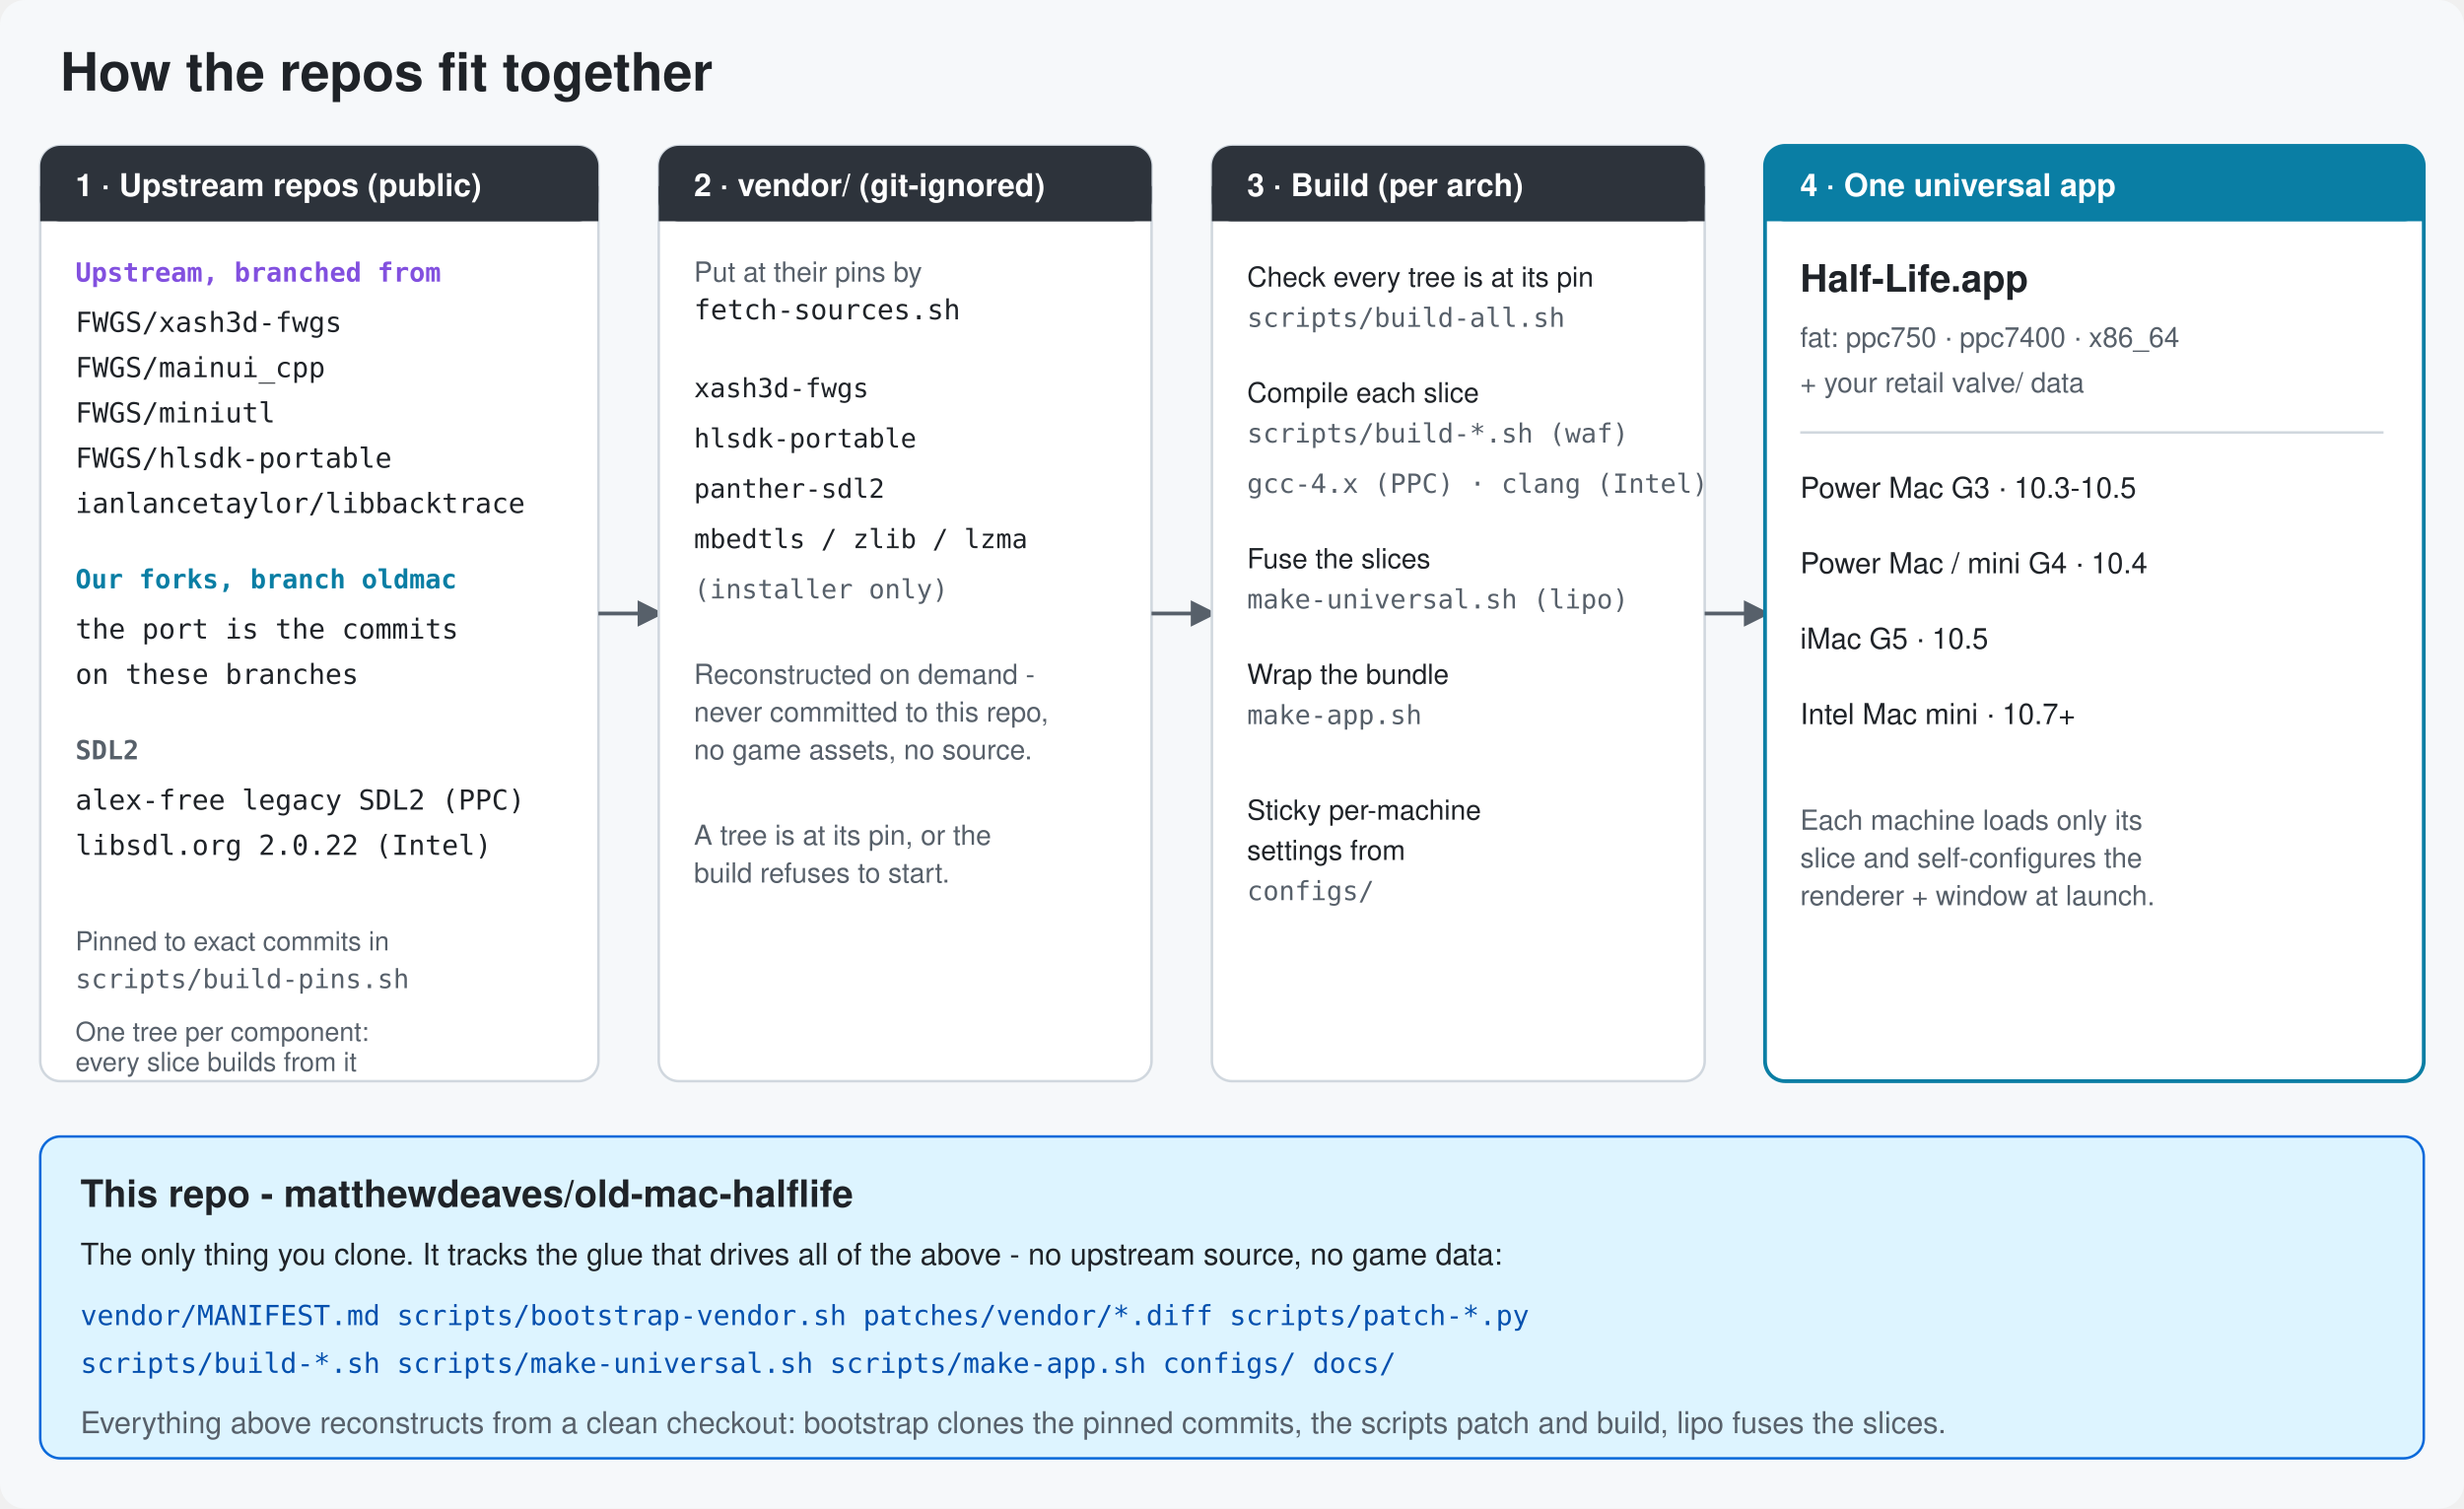
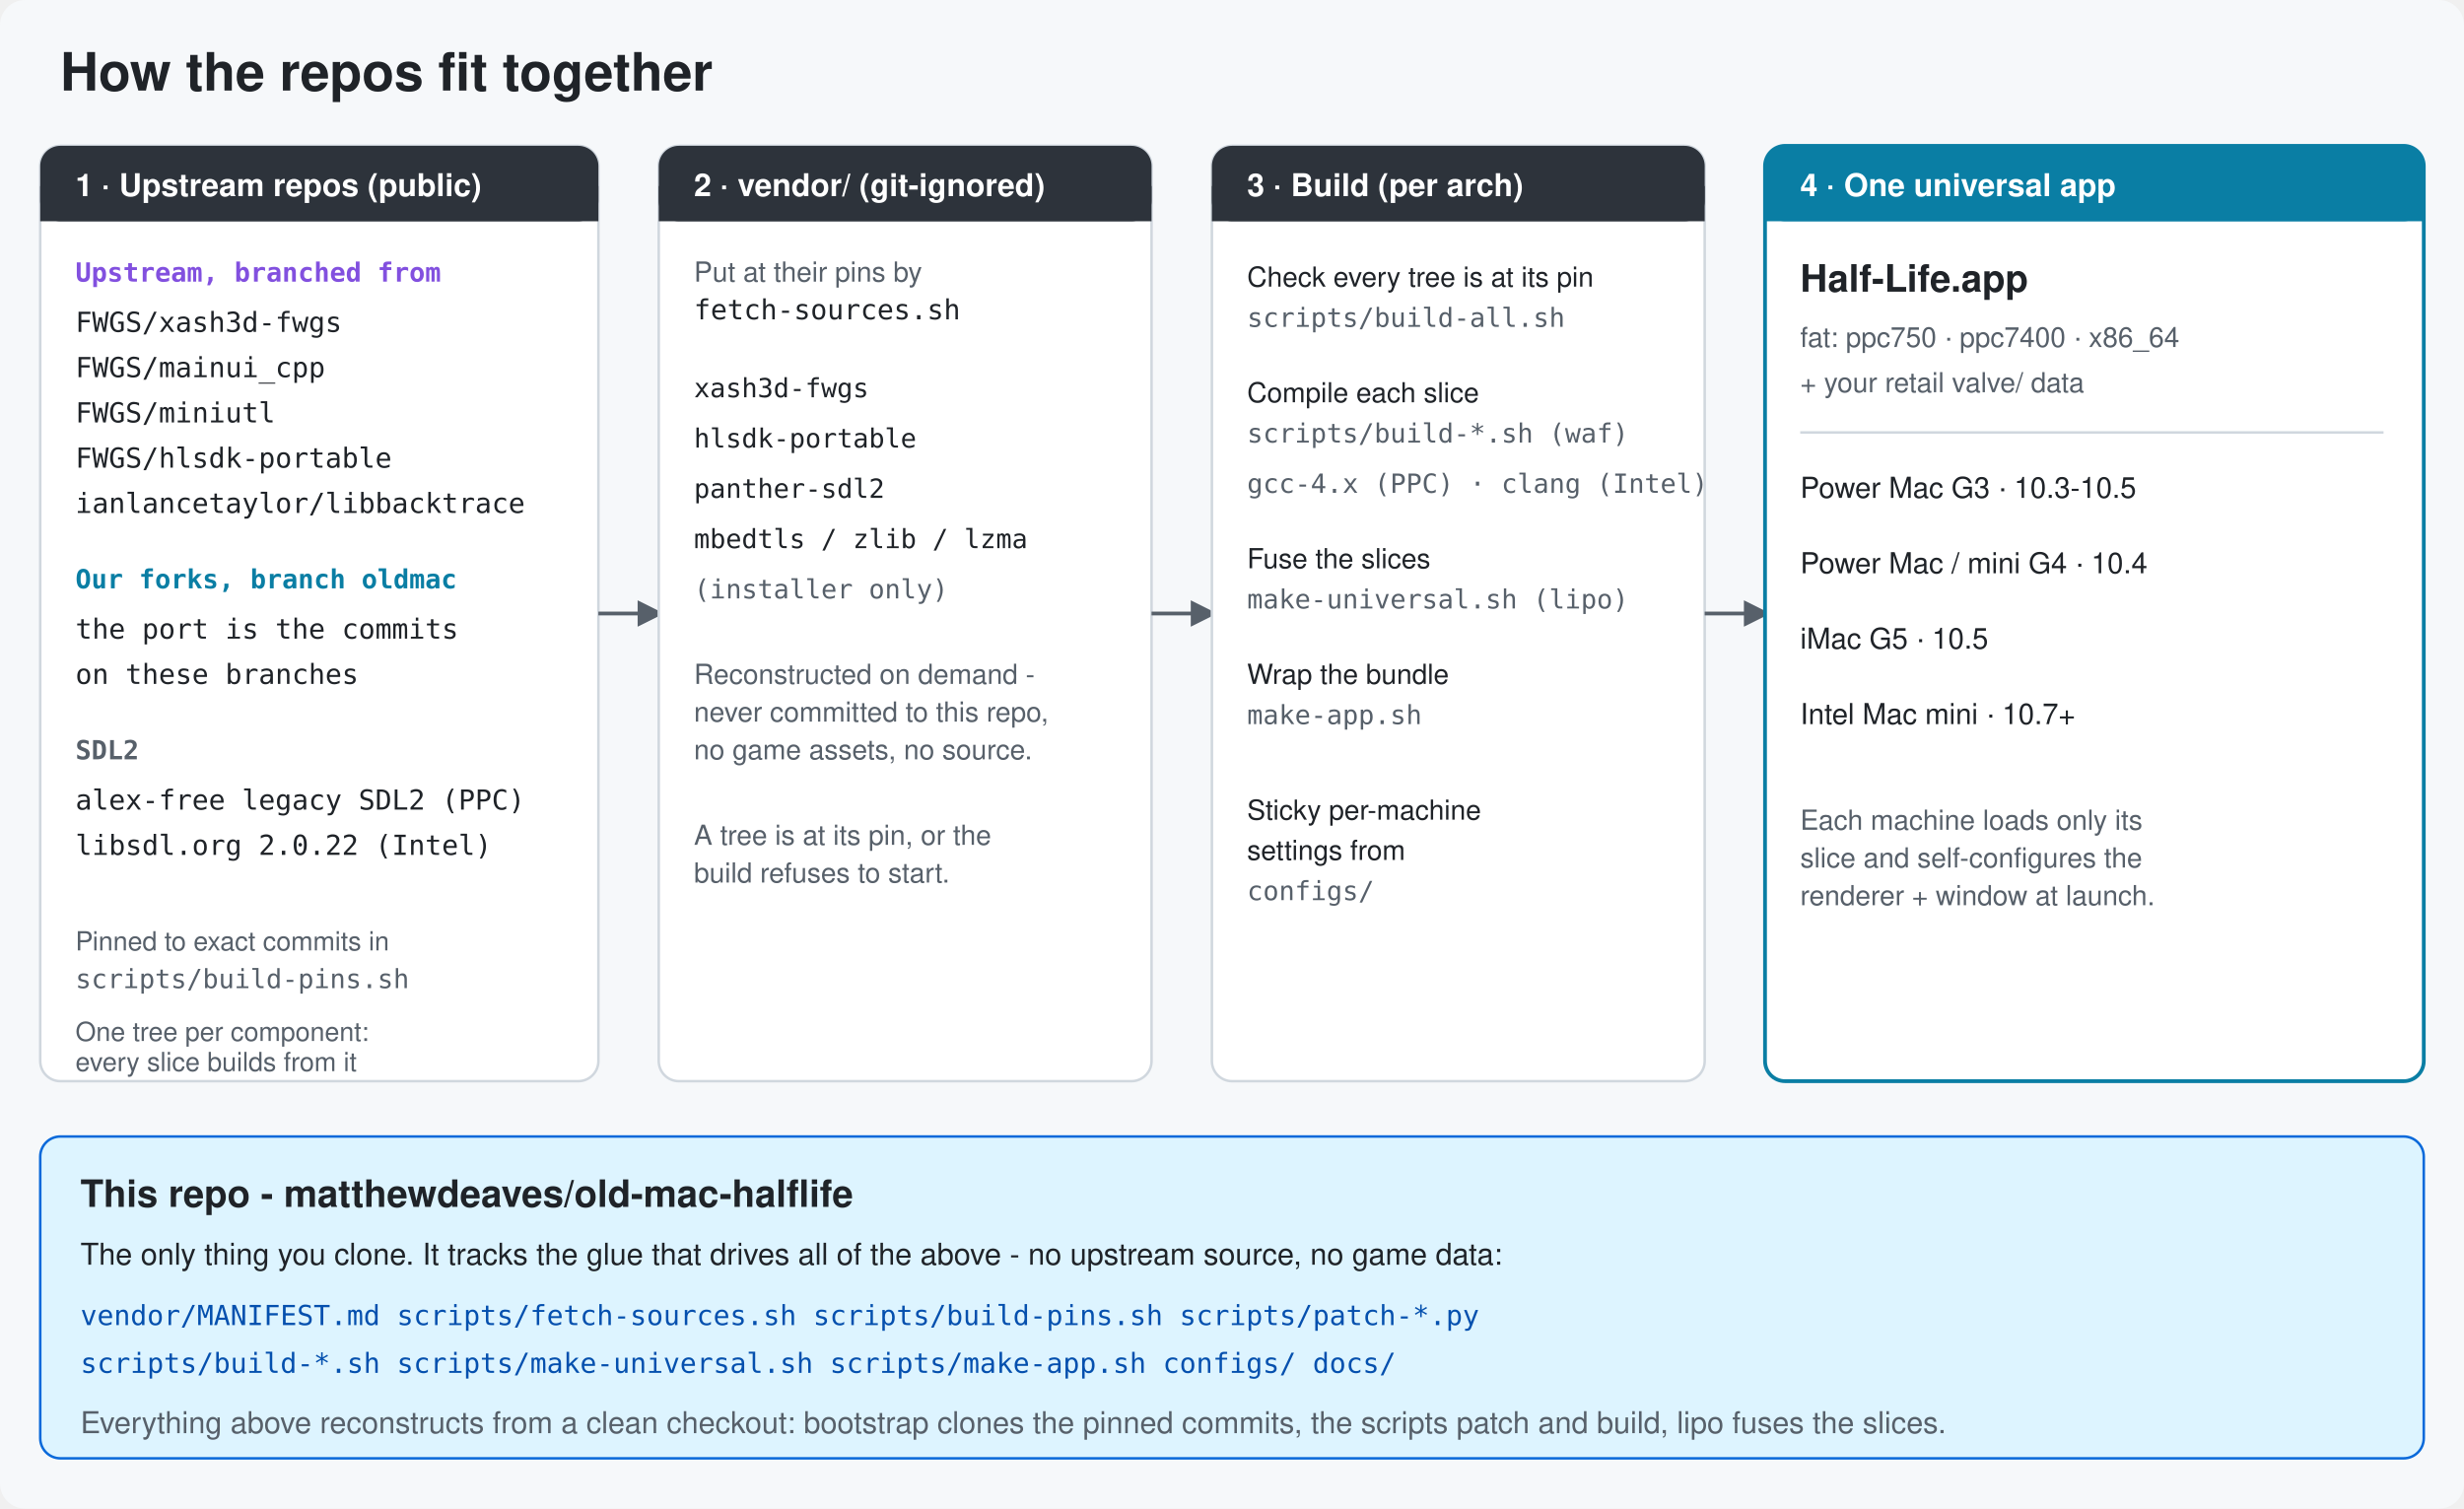
<svg xmlns="http://www.w3.org/2000/svg" viewBox="0 0 980 600" font-family="-apple-system, BlinkMacSystemFont, 'Segoe UI', Helvetica, Arial, sans-serif">
  <defs>
    <marker id="a2" viewBox="0 0 10 10" refX="8" refY="5" markerWidth="7" markerHeight="7" orient="auto-start-reverse">
      <path d="M0 0 L10 5 L0 10 z" fill="#57606a" />
    </marker>
  </defs>
  <rect x="0" y="0" width="980" height="600" rx="10" fill="#f6f8fa" />
  <text x="24" y="36" font-size="21" font-weight="700" fill="#1f2328">How the repos fit together</text>
  <rect x="16" y="58" width="222" height="372" rx="8" fill="#ffffff" stroke="#d0d7de" />
  <rect x="16" y="58" width="222" height="30" rx="8" fill="#2d333b" />
  <rect x="16" y="74" width="222" height="14" fill="#2d333b" />
  <text x="30" y="78" font-size="12.5" font-weight="700" fill="#ffffff">1 · Upstream repos (public)</text>
  <g font-family="ui-monospace, Menlo, monospace" font-size="11" fill="#1f2328">
    <text x="30" y="112" font-size="10.5" font-weight="700" fill="#8250df">Upstream, branched from</text>
    <text x="30" y="132">FWGS/xash3d-fwgs</text>
    <text x="30" y="150">FWGS/mainui_cpp</text>
    <text x="30" y="168">FWGS/miniutl</text>
    <text x="30" y="186">FWGS/hlsdk-portable</text>
    <text x="30" y="204">ianlancetaylor/libbacktrace</text>
    <text x="30" y="234" font-size="10.5" font-weight="700" fill="#0a7ea4">Our forks, branch oldmac</text>
    <text x="30" y="254">the port is the commits</text>
    <text x="30" y="272">on these branches</text>
    <text x="30" y="302" font-size="10.5" font-weight="700" fill="#57606a">SDL2</text>
    <text x="30" y="322">alex-free legacy SDL2 (PPC)</text>
    <text x="30" y="340">libsdl.org 2.0.22 (Intel)</text>
  </g>
  <text x="30" y="378" font-size="10.5" fill="#57606a">Pinned to exact commits in</text>
  <text x="30" y="393" font-size="10.5" font-family="ui-monospace, Menlo, monospace" fill="#57606a">scripts/build-pins.sh</text>
  <text x="30" y="414" font-size="10.5" fill="#57606a">One tree per component:</text>
  <text x="30" y="426" font-size="10.5" fill="#57606a">every slice builds from it</text>
  <line x1="238" y1="244" x2="262" y2="244" stroke="#57606a" stroke-width="1.5" marker-end="url(#a2)" />
  <rect x="262" y="58" width="196" height="372" rx="8" fill="#ffffff" stroke="#d0d7de" />
  <rect x="262" y="58" width="196" height="30" rx="8" fill="#2d333b" />
  <rect x="262" y="74" width="196" height="14" fill="#2d333b" />
  <text x="276" y="78" font-size="12.5" font-weight="700" fill="#ffffff">2 · vendor/  (git-ignored)</text>
  <text x="276" y="112" font-size="11" fill="#57606a">Put at their pins by</text>
  <text x="276" y="127" font-size="11" font-family="ui-monospace, Menlo, monospace" fill="#1f2328">fetch-sources.sh</text>
  <g font-family="ui-monospace, Menlo, monospace" font-size="10.5" fill="#1f2328">
    <text x="276" y="158">xash3d-fwgs</text>
    <text x="276" y="178">hlsdk-portable</text>
    <text x="276" y="198">panther-sdl2</text>
    <text x="276" y="218">mbedtls / zlib / lzma</text>
    <text x="276" y="238" fill="#57606a">(installer only)</text>
  </g>
  <text x="276" y="272" font-size="11" fill="#57606a">Reconstructed on demand -</text>
  <text x="276" y="287" font-size="11" fill="#57606a">never committed to this repo,</text>
  <text x="276" y="302" font-size="11" fill="#57606a">no game assets, no source.</text>
  <text x="276" y="336" font-size="11" fill="#57606a">A tree is at its pin, or the</text>
  <text x="276" y="351" font-size="11" fill="#57606a">build refuses to start.</text>
  <line x1="458" y1="244" x2="482" y2="244" stroke="#57606a" stroke-width="1.5" marker-end="url(#a2)" />
  <rect x="482" y="58" width="196" height="372" rx="8" fill="#ffffff" stroke="#d0d7de" />
  <rect x="482" y="58" width="196" height="30" rx="8" fill="#2d333b" />
  <rect x="482" y="74" width="196" height="14" fill="#2d333b" />
  <text x="496" y="78" font-size="12.5" font-weight="700" fill="#ffffff">3 · Build (per arch)</text>
  <g font-size="11" fill="#1f2328">
    <text x="496" y="114">Check every tree is at its pin</text>
    <text x="496" y="130" font-size="10.5" font-family="ui-monospace, Menlo, monospace" fill="#57606a">scripts/build-all.sh</text>
    <text x="496" y="160">Compile each slice</text>
    <text x="496" y="176" font-size="10.5" font-family="ui-monospace, Menlo, monospace" fill="#57606a">scripts/build-*.sh (waf)</text>
    <text x="496" y="196" font-size="10.5" font-family="ui-monospace, Menlo, monospace" fill="#57606a">gcc-4.x (PPC) · clang (Intel)</text>
    <text x="496" y="226">Fuse the slices</text>
    <text x="496" y="242" font-size="10.5" font-family="ui-monospace, Menlo, monospace" fill="#57606a">make-universal.sh (lipo)</text>
    <text x="496" y="272">Wrap the bundle</text>
    <text x="496" y="288" font-size="10.5" font-family="ui-monospace, Menlo, monospace" fill="#57606a">make-app.sh</text>
    <text x="496" y="326">Sticky per-machine</text>
    <text x="496" y="342">settings from</text>
    <text x="496" y="358" font-size="10.5" font-family="ui-monospace, Menlo, monospace" fill="#57606a">configs/</text>
  </g>
  <line x1="678" y1="244" x2="702" y2="244" stroke="#57606a" stroke-width="1.5" marker-end="url(#a2)" />
  <rect x="702" y="58" width="262" height="372" rx="8" fill="#ffffff" stroke="#0a7ea4" stroke-width="1.5" />
  <rect x="702" y="58" width="262" height="30" rx="8" fill="#0a7ea4" />
  <rect x="702" y="74" width="262" height="14" fill="#0a7ea4" />
  <text x="716" y="78" font-size="12.5" font-weight="700" fill="#ffffff">4 · One universal app</text>
  <text x="716" y="116" font-size="15" font-weight="700" fill="#1f2328">Half-Life.app</text>
  <text x="716" y="138" font-size="11" fill="#57606a">fat: ppc750 · ppc7400 · x86_64</text>
  <text x="716" y="156" font-size="11" fill="#57606a">+ your retail valve/ data</text>
  <line x1="716" y1="172" x2="948" y2="172" stroke="#d0d7de" />
  <g font-size="11.5" fill="#1f2328">
    <text x="716" y="198">Power Mac G3 · 10.3-10.5</text>
    <text x="716" y="228">Power Mac / mini G4 · 10.4</text>
    <text x="716" y="258">iMac G5 · 10.5</text>
    <text x="716" y="288">Intel Mac mini · 10.7+</text>
  </g>
  <text x="716" y="330" font-size="11" fill="#57606a">Each machine loads only its</text>
  <text x="716" y="345" font-size="11" fill="#57606a">slice and self-configures the</text>
  <text x="716" y="360" font-size="11" fill="#57606a">renderer + window at launch.</text>
  <rect x="16" y="452" width="948" height="128" rx="8" fill="#ddf4ff" stroke="#0969da" />
  <text x="32" y="480" font-size="15" font-weight="700" fill="#1f2328">This repo - matthewdeaves/old-mac-halflife</text>
  <text x="32" y="503" font-size="12" fill="#1f2328">The only thing you clone. It tracks the glue that drives all of the above - no upstream source, no game data:</text>
  <g font-family="ui-monospace, Menlo, monospace" font-size="11" fill="#0550ae">
-     <text x="32" y="527">vendor/MANIFEST.md   scripts/bootstrap-vendor.sh   patches/vendor/*.diff   scripts/patch-*.py</text>
+     <text x="32" y="527">vendor/MANIFEST.md   scripts/fetch-sources.sh   scripts/build-pins.sh   scripts/patch-*.py</text>
    <text x="32" y="546">scripts/build-*.sh   scripts/make-universal.sh   scripts/make-app.sh   configs/   docs/</text>
  </g>
  <text x="32" y="570" font-size="12" fill="#57606a">Everything above reconstructs from a clean checkout: bootstrap clones the pinned commits, the scripts patch and build, lipo fuses the slices.</text>
</svg>
